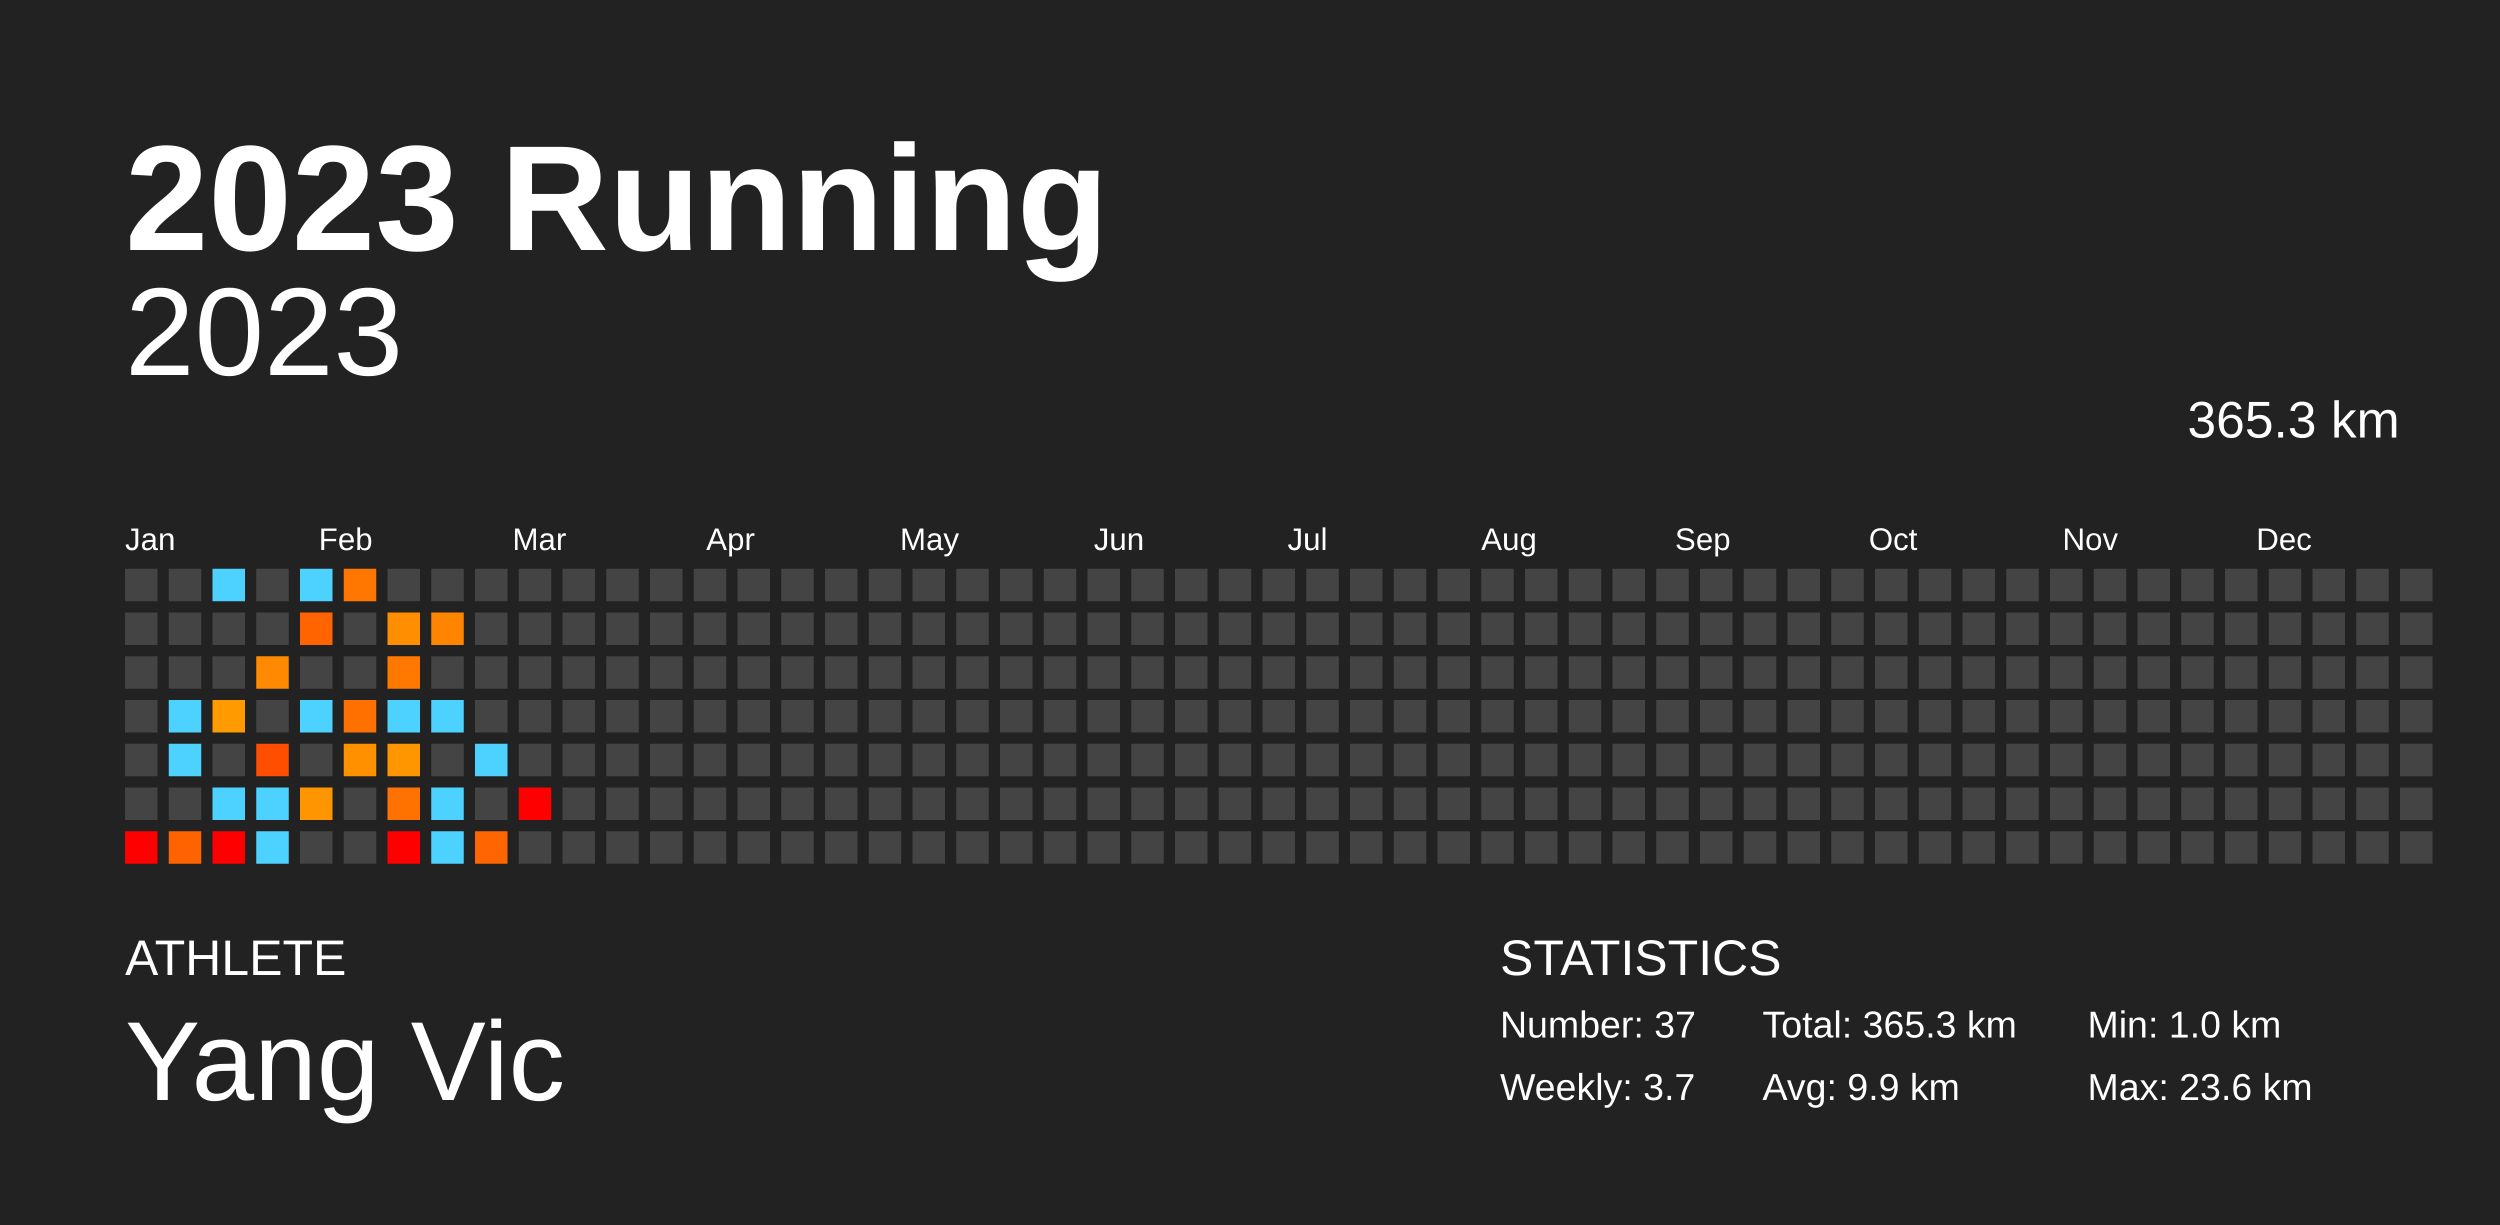
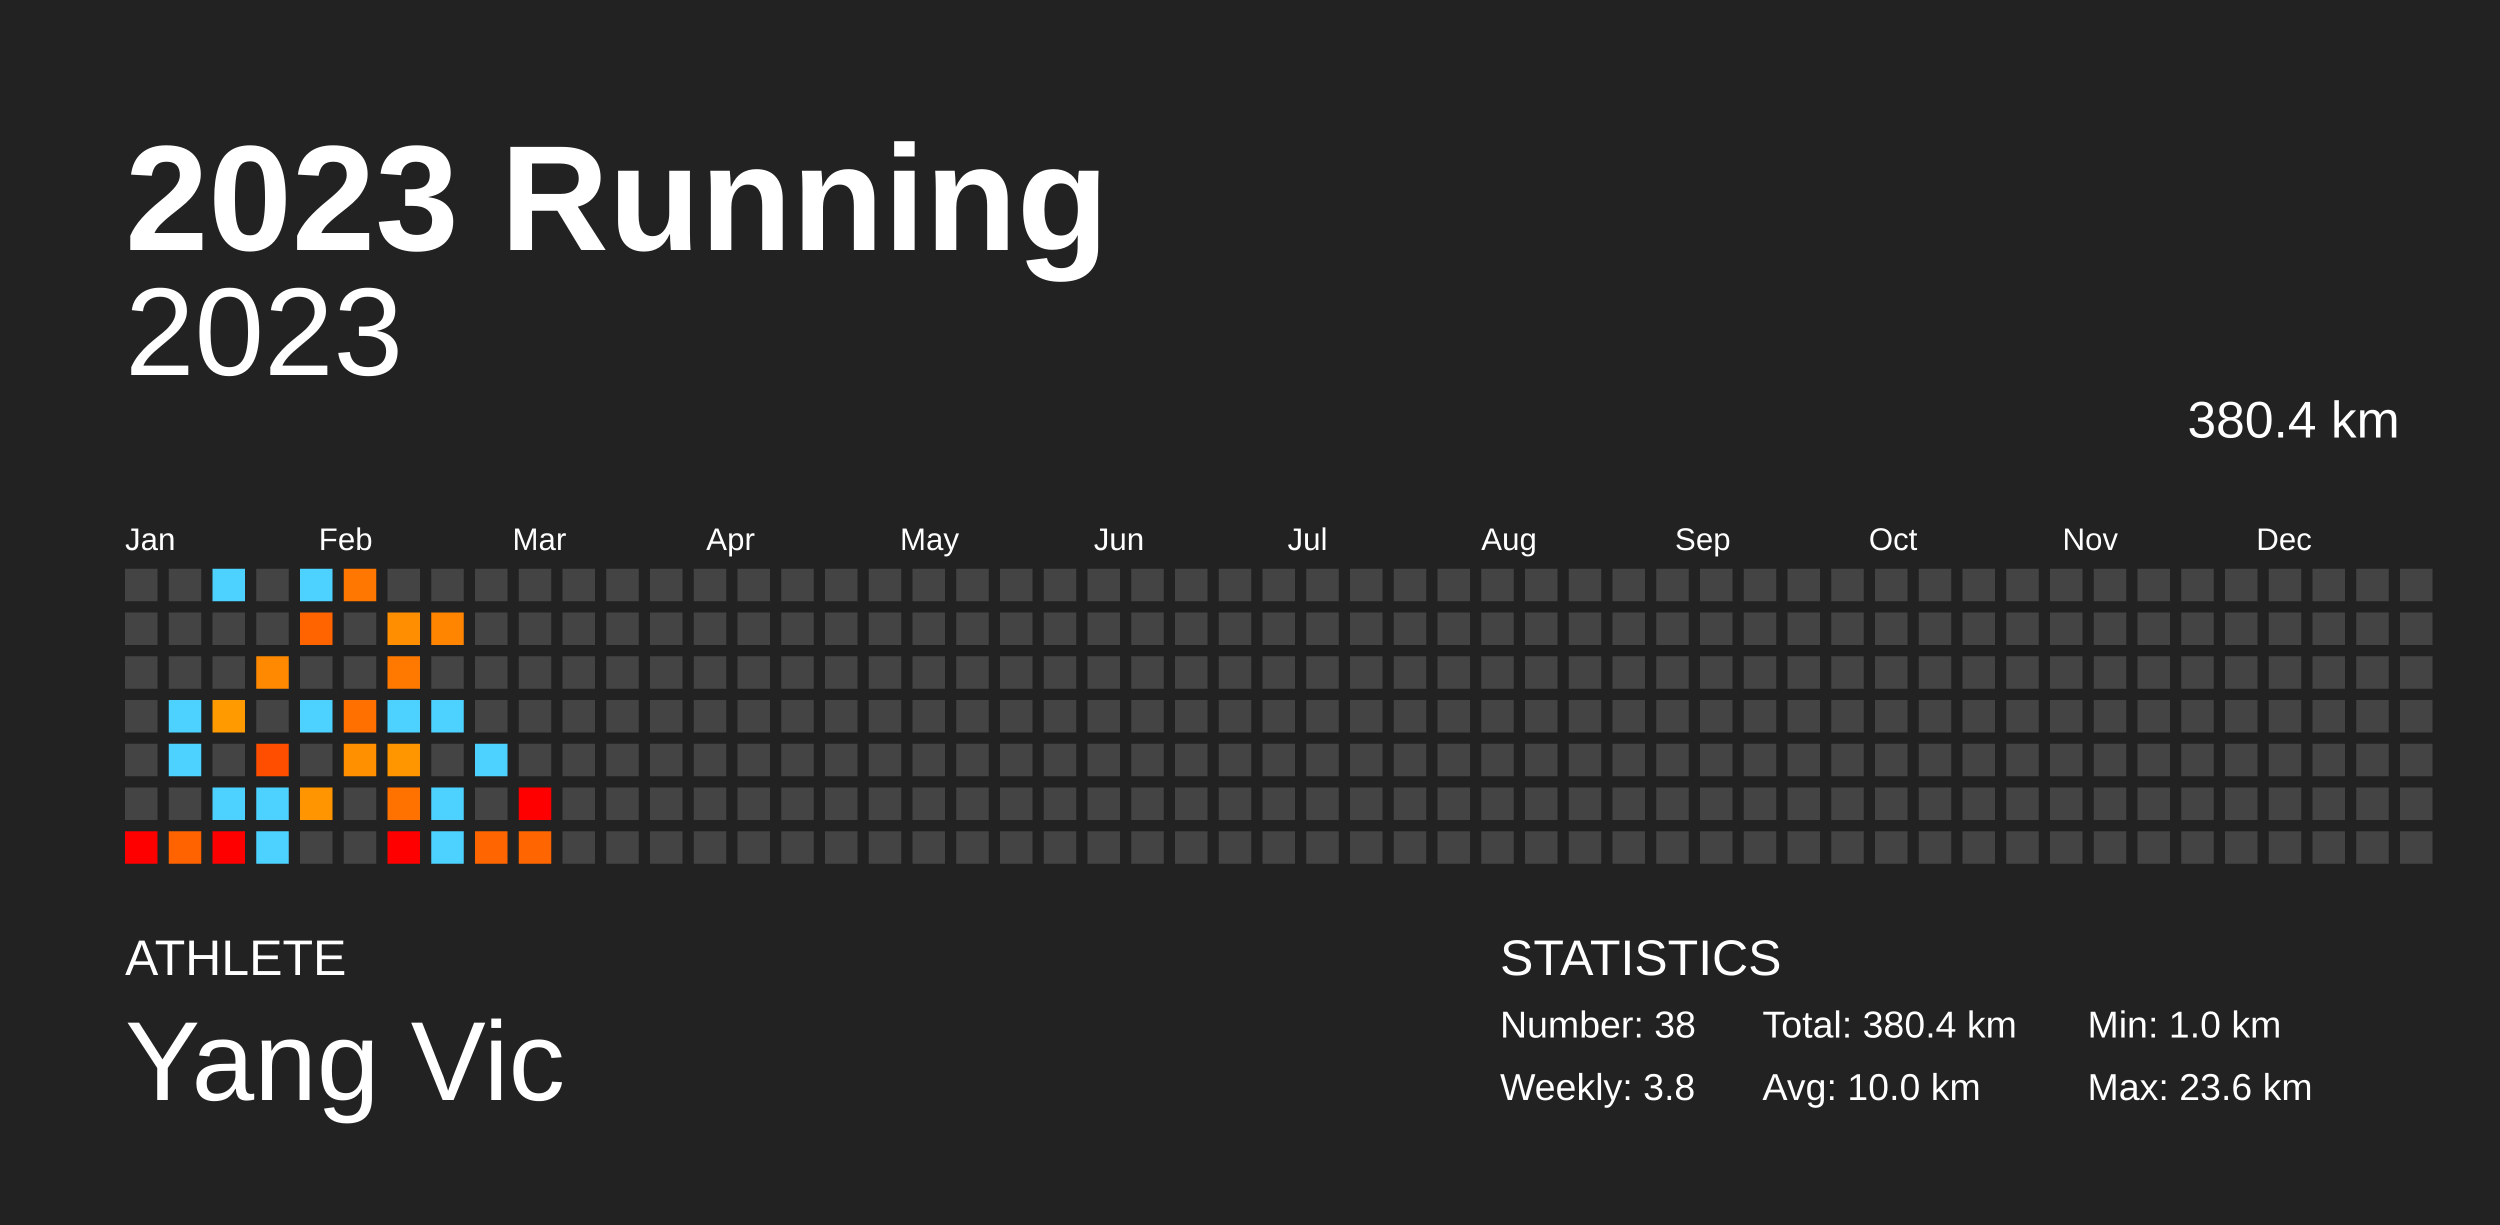
<svg xmlns="http://www.w3.org/2000/svg" baseProfile="full" height="98mm" version="1.1" viewBox="0,0,200,98" width="200mm">
  <defs />
  <rect fill="#222222" height="98" width="200" x="0" y="0" />
  <text fill="#FFFFFF" style="font-size:12px; font-family:Arial; font-weight:bold;" x="10" y="20">2023 Running</text>
  <text fill="#FFFFFF" style="font-size:4px; font-family:Arial" x="10" y="78">ATHLETE</text>
  <text fill="#FFFFFF" style="font-size:9px; font-family:Arial" x="10" y="88">Yang Vic</text>
  <text fill="#FFFFFF" style="font-size:4px; font-family:Arial" x="120" y="78">STATISTICS</text>
-   <text fill="#FFFFFF" style="font-size:3px; font-family:Arial" x="120" y="83">Number: 37</text>
-   <text fill="#FFFFFF" style="font-size:3px; font-family:Arial" x="120" y="88">Weekly: 3.7</text>
-   <text fill="#FFFFFF" style="font-size:3px; font-family:Arial" x="141" y="83">Total: 365.3 km</text>
-   <text fill="#FFFFFF" style="font-size:3px; font-family:Arial" x="141" y="88">Avg: 9.9 km</text>
+   <text fill="#FFFFFF" style="font-size:3px; font-family:Arial" x="120" y="83">Number: 38</text>
+   <text fill="#FFFFFF" style="font-size:3px; font-family:Arial" x="120" y="88">Weekly: 3.8</text>
+   <text fill="#FFFFFF" style="font-size:3px; font-family:Arial" x="141" y="83">Total: 380.4 km</text>
+   <text fill="#FFFFFF" style="font-size:3px; font-family:Arial" x="141" y="88">Avg: 10.0 km</text>
  <text fill="#FFFFFF" style="font-size:3px; font-family:Arial" x="167" y="83">Min: 1.0 km</text>
  <text fill="#FFFFFF" style="font-size:3px; font-family:Arial" x="167" y="88">Max: 23.6 km</text>
  <text alignment-baseline="hanging" fill="#FFFFFF" style="font-size:10.0px; font-family:Arial;" x="10" y="30">2023</text>
-   <text alignment-baseline="hanging" fill="#FFFFFF" style="font-size:4.125px; font-family:Arial;" x="175" y="35">365.3 km</text>
+   <text alignment-baseline="hanging" fill="#FFFFFF" style="font-size:4.125px; font-family:Arial;" x="175" y="35">380.4 km</text>
  <text fill="#FFFFFF" style="font-size:2.5px; font-family:Arial" x="10.0" y="44">Jan</text>
  <text fill="#FFFFFF" style="font-size:2.5px; font-family:Arial" x="25.5" y="44">Feb</text>
  <text fill="#FFFFFF" style="font-size:2.5px; font-family:Arial" x="41.0" y="44">Mar</text>
  <text fill="#FFFFFF" style="font-size:2.5px; font-family:Arial" x="56.5" y="44">Apr</text>
  <text fill="#FFFFFF" style="font-size:2.5px; font-family:Arial" x="72.0" y="44">May</text>
  <text fill="#FFFFFF" style="font-size:2.5px; font-family:Arial" x="87.5" y="44">Jun</text>
  <text fill="#FFFFFF" style="font-size:2.5px; font-family:Arial" x="103.0" y="44">Jul</text>
  <text fill="#FFFFFF" style="font-size:2.5px; font-family:Arial" x="118.5" y="44">Aug</text>
  <text fill="#FFFFFF" style="font-size:2.5px; font-family:Arial" x="134.0" y="44">Sep</text>
  <text fill="#FFFFFF" style="font-size:2.5px; font-family:Arial" x="149.5" y="44">Oct</text>
  <text fill="#FFFFFF" style="font-size:2.5px; font-family:Arial" x="165.0" y="44">Nov</text>
  <text fill="#FFFFFF" style="font-size:2.5px; font-family:Arial" x="180.5" y="44">Dec</text>
  <rect fill="#444444" height="2.6" width="2.6" x="10.0" y="45.5" />
  <rect fill="#444444" height="2.6" width="2.6" x="10.0" y="49.0" />
  <rect fill="#444444" height="2.6" width="2.6" x="10.0" y="52.5" />
  <rect fill="#444444" height="2.6" width="2.6" x="10.0" y="56.0" />
  <rect fill="#444444" height="2.6" width="2.6" x="10.0" y="59.5" />
  <rect fill="#444444" height="2.6" width="2.6" x="10.0" y="63.0" />
  <rect fill="red" height="2.6" width="2.6" x="10.0" y="66.5" />
  <rect fill="#444444" height="2.6" width="2.6" x="13.5" y="45.5" />
  <rect fill="#444444" height="2.6" width="2.6" x="13.5" y="49.0" />
  <rect fill="#444444" height="2.6" width="2.6" x="13.5" y="52.5" />
  <rect fill="#4dd2ff" height="2.6" width="2.6" x="13.5" y="56.0" />
  <rect fill="#4dd2ff" height="2.6" width="2.6" x="13.5" y="59.5" />
  <rect fill="#444444" height="2.6" width="2.6" x="13.5" y="63.0" />
  <rect fill="#ff6300" height="2.6" width="2.6" x="13.5" y="66.5" />
  <rect fill="#4dd2ff" height="2.6" width="2.6" x="17.0" y="45.5" />
  <rect fill="#444444" height="2.6" width="2.6" x="17.0" y="49.0" />
  <rect fill="#444444" height="2.6" width="2.6" x="17.0" y="52.5" />
  <rect fill="#ff9a00" height="2.6" width="2.6" x="17.0" y="56.0" />
  <rect fill="#444444" height="2.6" width="2.6" x="17.0" y="59.5" />
  <rect fill="#4dd2ff" height="2.6" width="2.6" x="17.0" y="63.0" />
  <rect fill="red" height="2.6" width="2.6" x="17.0" y="66.5" />
  <rect fill="#444444" height="2.6" width="2.6" x="20.5" y="45.5" />
  <rect fill="#444444" height="2.6" width="2.6" x="20.5" y="49.0" />
  <rect fill="#ff8900" height="2.6" width="2.6" x="20.5" y="52.5" />
  <rect fill="#444444" height="2.6" width="2.6" x="20.5" y="56.0" />
  <rect fill="#ff4e00" height="2.6" width="2.6" x="20.5" y="59.5" />
  <rect fill="#4dd2ff" height="2.6" width="2.6" x="20.5" y="63.0" />
  <rect fill="#4dd2ff" height="2.6" width="2.6" x="20.5" y="66.5" />
  <rect fill="#4dd2ff" height="2.6" width="2.6" x="24.0" y="45.5" />
  <rect fill="#ff6400" height="2.6" width="2.6" x="24.0" y="49.0" />
  <rect fill="#444444" height="2.6" width="2.6" x="24.0" y="52.5" />
  <rect fill="#4dd2ff" height="2.6" width="2.6" x="24.0" y="56.0" />
  <rect fill="#444444" height="2.6" width="2.6" x="24.0" y="59.5" />
  <rect fill="#ff9500" height="2.6" width="2.6" x="24.0" y="63.0" />
  <rect fill="#444444" height="2.6" width="2.6" x="24.0" y="66.5" />
  <rect fill="#ff7600" height="2.6" width="2.6" x="27.5" y="45.5" />
  <rect fill="#444444" height="2.6" width="2.6" x="27.5" y="49.0" />
  <rect fill="#444444" height="2.6" width="2.6" x="27.5" y="52.5" />
  <rect fill="#ff7000" height="2.6" width="2.6" x="27.5" y="56.0" />
  <rect fill="#ff9100" height="2.6" width="2.6" x="27.5" y="59.5" />
  <rect fill="#444444" height="2.6" width="2.6" x="27.5" y="63.0" />
  <rect fill="#444444" height="2.6" width="2.6" x="27.5" y="66.5" />
  <rect fill="#444444" height="2.6" width="2.6" x="31.0" y="45.5" />
  <rect fill="#ff8e00" height="2.6" width="2.6" x="31.0" y="49.0" />
  <rect fill="#ff7900" height="2.6" width="2.6" x="31.0" y="52.5" />
  <rect fill="#4dd2ff" height="2.6" width="2.6" x="31.0" y="56.0" />
  <rect fill="#ff9600" height="2.6" width="2.6" x="31.0" y="59.5" />
  <rect fill="#ff7200" height="2.6" width="2.6" x="31.0" y="63.0" />
  <rect fill="red" height="2.6" width="2.6" x="31.0" y="66.5" />
  <rect fill="#444444" height="2.6" width="2.6" x="34.5" y="45.5" />
  <rect fill="#ff8400" height="2.6" width="2.6" x="34.5" y="49.0" />
  <rect fill="#444444" height="2.6" width="2.6" x="34.5" y="52.5" />
  <rect fill="#4dd2ff" height="2.6" width="2.6" x="34.5" y="56.0" />
  <rect fill="#444444" height="2.6" width="2.6" x="34.5" y="59.5" />
  <rect fill="#4dd2ff" height="2.6" width="2.6" x="34.5" y="63.0" />
  <rect fill="#4dd2ff" height="2.6" width="2.6" x="34.5" y="66.5" />
  <rect fill="#444444" height="2.6" width="2.6" x="38.0" y="45.5" />
  <rect fill="#444444" height="2.6" width="2.6" x="38.0" y="49.0" />
  <rect fill="#444444" height="2.6" width="2.6" x="38.0" y="52.5" />
  <rect fill="#444444" height="2.6" width="2.6" x="38.0" y="56.0" />
  <rect fill="#4dd2ff" height="2.6" width="2.6" x="38.0" y="59.5" />
  <rect fill="#444444" height="2.6" width="2.6" x="38.0" y="63.0" />
  <rect fill="#ff6500" height="2.6" width="2.6" x="38.0" y="66.5" />
  <rect fill="#444444" height="2.6" width="2.6" x="41.5" y="45.5" />
  <rect fill="#444444" height="2.6" width="2.6" x="41.5" y="49.0" />
  <rect fill="#444444" height="2.6" width="2.6" x="41.5" y="52.5" />
  <rect fill="#444444" height="2.6" width="2.6" x="41.5" y="56.0" />
  <rect fill="#444444" height="2.6" width="2.6" x="41.5" y="59.5" />
  <rect fill="red" height="2.6" width="2.6" x="41.5" y="63.0" />
-   <rect fill="#444444" height="2.6" width="2.6" x="41.5" y="66.5" />
+   <rect fill="#ff6500" height="2.6" width="2.6" x="41.5" y="66.5" />
  <rect fill="#444444" height="2.6" width="2.6" x="45.0" y="45.5" />
  <rect fill="#444444" height="2.6" width="2.6" x="45.0" y="49.0" />
  <rect fill="#444444" height="2.6" width="2.6" x="45.0" y="52.5" />
  <rect fill="#444444" height="2.6" width="2.6" x="45.0" y="56.0" />
  <rect fill="#444444" height="2.6" width="2.6" x="45.0" y="59.5" />
  <rect fill="#444444" height="2.6" width="2.6" x="45.0" y="63.0" />
  <rect fill="#444444" height="2.6" width="2.6" x="45.0" y="66.5" />
  <rect fill="#444444" height="2.6" width="2.6" x="48.5" y="45.5" />
  <rect fill="#444444" height="2.6" width="2.6" x="48.5" y="49.0" />
  <rect fill="#444444" height="2.6" width="2.6" x="48.5" y="52.5" />
  <rect fill="#444444" height="2.6" width="2.6" x="48.5" y="56.0" />
  <rect fill="#444444" height="2.6" width="2.6" x="48.5" y="59.5" />
  <rect fill="#444444" height="2.6" width="2.6" x="48.5" y="63.0" />
  <rect fill="#444444" height="2.6" width="2.6" x="48.5" y="66.5" />
  <rect fill="#444444" height="2.6" width="2.6" x="52.0" y="45.5" />
  <rect fill="#444444" height="2.6" width="2.6" x="52.0" y="49.0" />
  <rect fill="#444444" height="2.6" width="2.6" x="52.0" y="52.5" />
  <rect fill="#444444" height="2.6" width="2.6" x="52.0" y="56.0" />
  <rect fill="#444444" height="2.6" width="2.6" x="52.0" y="59.5" />
  <rect fill="#444444" height="2.6" width="2.6" x="52.0" y="63.0" />
  <rect fill="#444444" height="2.6" width="2.6" x="52.0" y="66.5" />
  <rect fill="#444444" height="2.6" width="2.6" x="55.5" y="45.5" />
  <rect fill="#444444" height="2.6" width="2.6" x="55.5" y="49.0" />
  <rect fill="#444444" height="2.6" width="2.6" x="55.5" y="52.5" />
  <rect fill="#444444" height="2.6" width="2.6" x="55.5" y="56.0" />
  <rect fill="#444444" height="2.6" width="2.6" x="55.5" y="59.5" />
  <rect fill="#444444" height="2.6" width="2.6" x="55.5" y="63.0" />
  <rect fill="#444444" height="2.6" width="2.6" x="55.5" y="66.5" />
  <rect fill="#444444" height="2.6" width="2.6" x="59.0" y="45.5" />
  <rect fill="#444444" height="2.6" width="2.6" x="59.0" y="49.0" />
  <rect fill="#444444" height="2.6" width="2.6" x="59.0" y="52.5" />
  <rect fill="#444444" height="2.6" width="2.6" x="59.0" y="56.0" />
  <rect fill="#444444" height="2.6" width="2.6" x="59.0" y="59.5" />
  <rect fill="#444444" height="2.6" width="2.6" x="59.0" y="63.0" />
  <rect fill="#444444" height="2.6" width="2.6" x="59.0" y="66.5" />
  <rect fill="#444444" height="2.6" width="2.6" x="62.5" y="45.5" />
  <rect fill="#444444" height="2.6" width="2.6" x="62.5" y="49.0" />
  <rect fill="#444444" height="2.6" width="2.6" x="62.5" y="52.5" />
  <rect fill="#444444" height="2.6" width="2.6" x="62.5" y="56.0" />
  <rect fill="#444444" height="2.6" width="2.6" x="62.5" y="59.5" />
  <rect fill="#444444" height="2.6" width="2.6" x="62.5" y="63.0" />
  <rect fill="#444444" height="2.6" width="2.6" x="62.5" y="66.5" />
  <rect fill="#444444" height="2.6" width="2.6" x="66.0" y="45.5" />
  <rect fill="#444444" height="2.6" width="2.6" x="66.0" y="49.0" />
  <rect fill="#444444" height="2.6" width="2.6" x="66.0" y="52.5" />
  <rect fill="#444444" height="2.6" width="2.6" x="66.0" y="56.0" />
  <rect fill="#444444" height="2.6" width="2.6" x="66.0" y="59.5" />
  <rect fill="#444444" height="2.6" width="2.6" x="66.0" y="63.0" />
  <rect fill="#444444" height="2.6" width="2.6" x="66.0" y="66.5" />
  <rect fill="#444444" height="2.6" width="2.6" x="69.5" y="45.5" />
  <rect fill="#444444" height="2.6" width="2.6" x="69.5" y="49.0" />
  <rect fill="#444444" height="2.6" width="2.6" x="69.5" y="52.5" />
  <rect fill="#444444" height="2.6" width="2.6" x="69.5" y="56.0" />
  <rect fill="#444444" height="2.6" width="2.6" x="69.5" y="59.5" />
  <rect fill="#444444" height="2.6" width="2.6" x="69.5" y="63.0" />
  <rect fill="#444444" height="2.6" width="2.6" x="69.5" y="66.5" />
  <rect fill="#444444" height="2.6" width="2.6" x="73.0" y="45.5" />
  <rect fill="#444444" height="2.6" width="2.6" x="73.0" y="49.0" />
  <rect fill="#444444" height="2.6" width="2.6" x="73.0" y="52.5" />
  <rect fill="#444444" height="2.6" width="2.6" x="73.0" y="56.0" />
  <rect fill="#444444" height="2.6" width="2.6" x="73.0" y="59.5" />
  <rect fill="#444444" height="2.6" width="2.6" x="73.0" y="63.0" />
  <rect fill="#444444" height="2.6" width="2.6" x="73.0" y="66.5" />
  <rect fill="#444444" height="2.6" width="2.6" x="76.5" y="45.5" />
  <rect fill="#444444" height="2.6" width="2.6" x="76.5" y="49.0" />
  <rect fill="#444444" height="2.6" width="2.6" x="76.5" y="52.5" />
  <rect fill="#444444" height="2.6" width="2.6" x="76.5" y="56.0" />
  <rect fill="#444444" height="2.6" width="2.6" x="76.5" y="59.5" />
  <rect fill="#444444" height="2.6" width="2.6" x="76.5" y="63.0" />
  <rect fill="#444444" height="2.6" width="2.6" x="76.5" y="66.5" />
  <rect fill="#444444" height="2.6" width="2.6" x="80.0" y="45.5" />
  <rect fill="#444444" height="2.6" width="2.6" x="80.0" y="49.0" />
  <rect fill="#444444" height="2.6" width="2.6" x="80.0" y="52.5" />
  <rect fill="#444444" height="2.6" width="2.6" x="80.0" y="56.0" />
  <rect fill="#444444" height="2.6" width="2.6" x="80.0" y="59.5" />
  <rect fill="#444444" height="2.6" width="2.6" x="80.0" y="63.0" />
  <rect fill="#444444" height="2.6" width="2.6" x="80.0" y="66.5" />
  <rect fill="#444444" height="2.6" width="2.6" x="83.5" y="45.5" />
  <rect fill="#444444" height="2.6" width="2.6" x="83.5" y="49.0" />
  <rect fill="#444444" height="2.6" width="2.6" x="83.5" y="52.5" />
  <rect fill="#444444" height="2.6" width="2.6" x="83.5" y="56.0" />
  <rect fill="#444444" height="2.6" width="2.6" x="83.5" y="59.5" />
  <rect fill="#444444" height="2.6" width="2.6" x="83.5" y="63.0" />
  <rect fill="#444444" height="2.6" width="2.6" x="83.5" y="66.5" />
  <rect fill="#444444" height="2.6" width="2.6" x="87.0" y="45.5" />
  <rect fill="#444444" height="2.6" width="2.6" x="87.0" y="49.0" />
  <rect fill="#444444" height="2.6" width="2.6" x="87.0" y="52.5" />
  <rect fill="#444444" height="2.6" width="2.6" x="87.0" y="56.0" />
  <rect fill="#444444" height="2.6" width="2.6" x="87.0" y="59.5" />
  <rect fill="#444444" height="2.6" width="2.6" x="87.0" y="63.0" />
  <rect fill="#444444" height="2.6" width="2.6" x="87.0" y="66.5" />
  <rect fill="#444444" height="2.6" width="2.6" x="90.5" y="45.5" />
  <rect fill="#444444" height="2.6" width="2.6" x="90.5" y="49.0" />
  <rect fill="#444444" height="2.6" width="2.6" x="90.5" y="52.5" />
  <rect fill="#444444" height="2.6" width="2.6" x="90.5" y="56.0" />
  <rect fill="#444444" height="2.6" width="2.6" x="90.5" y="59.5" />
  <rect fill="#444444" height="2.6" width="2.6" x="90.5" y="63.0" />
  <rect fill="#444444" height="2.6" width="2.6" x="90.5" y="66.5" />
  <rect fill="#444444" height="2.6" width="2.6" x="94.0" y="45.5" />
  <rect fill="#444444" height="2.6" width="2.6" x="94.0" y="49.0" />
  <rect fill="#444444" height="2.6" width="2.6" x="94.0" y="52.5" />
  <rect fill="#444444" height="2.6" width="2.6" x="94.0" y="56.0" />
  <rect fill="#444444" height="2.6" width="2.6" x="94.0" y="59.5" />
  <rect fill="#444444" height="2.6" width="2.6" x="94.0" y="63.0" />
  <rect fill="#444444" height="2.6" width="2.6" x="94.0" y="66.5" />
  <rect fill="#444444" height="2.6" width="2.6" x="97.5" y="45.5" />
  <rect fill="#444444" height="2.6" width="2.6" x="97.5" y="49.0" />
  <rect fill="#444444" height="2.6" width="2.6" x="97.5" y="52.5" />
  <rect fill="#444444" height="2.6" width="2.6" x="97.5" y="56.0" />
  <rect fill="#444444" height="2.6" width="2.6" x="97.5" y="59.5" />
  <rect fill="#444444" height="2.6" width="2.6" x="97.5" y="63.0" />
  <rect fill="#444444" height="2.6" width="2.6" x="97.5" y="66.5" />
  <rect fill="#444444" height="2.6" width="2.6" x="101.0" y="45.5" />
  <rect fill="#444444" height="2.6" width="2.6" x="101.0" y="49.0" />
  <rect fill="#444444" height="2.6" width="2.6" x="101.0" y="52.5" />
  <rect fill="#444444" height="2.6" width="2.6" x="101.0" y="56.0" />
  <rect fill="#444444" height="2.6" width="2.6" x="101.0" y="59.5" />
  <rect fill="#444444" height="2.6" width="2.6" x="101.0" y="63.0" />
  <rect fill="#444444" height="2.6" width="2.6" x="101.0" y="66.5" />
  <rect fill="#444444" height="2.6" width="2.6" x="104.5" y="45.5" />
  <rect fill="#444444" height="2.6" width="2.6" x="104.5" y="49.0" />
  <rect fill="#444444" height="2.6" width="2.6" x="104.5" y="52.5" />
  <rect fill="#444444" height="2.6" width="2.6" x="104.5" y="56.0" />
  <rect fill="#444444" height="2.6" width="2.6" x="104.5" y="59.5" />
  <rect fill="#444444" height="2.6" width="2.6" x="104.5" y="63.0" />
  <rect fill="#444444" height="2.6" width="2.6" x="104.5" y="66.5" />
  <rect fill="#444444" height="2.6" width="2.6" x="108.0" y="45.5" />
  <rect fill="#444444" height="2.6" width="2.6" x="108.0" y="49.0" />
  <rect fill="#444444" height="2.6" width="2.6" x="108.0" y="52.5" />
  <rect fill="#444444" height="2.6" width="2.6" x="108.0" y="56.0" />
  <rect fill="#444444" height="2.6" width="2.6" x="108.0" y="59.5" />
  <rect fill="#444444" height="2.6" width="2.6" x="108.0" y="63.0" />
  <rect fill="#444444" height="2.6" width="2.6" x="108.0" y="66.5" />
  <rect fill="#444444" height="2.6" width="2.6" x="111.5" y="45.5" />
  <rect fill="#444444" height="2.6" width="2.6" x="111.5" y="49.0" />
  <rect fill="#444444" height="2.6" width="2.6" x="111.5" y="52.5" />
  <rect fill="#444444" height="2.6" width="2.6" x="111.5" y="56.0" />
  <rect fill="#444444" height="2.6" width="2.6" x="111.5" y="59.5" />
  <rect fill="#444444" height="2.6" width="2.6" x="111.5" y="63.0" />
  <rect fill="#444444" height="2.6" width="2.6" x="111.5" y="66.5" />
  <rect fill="#444444" height="2.6" width="2.6" x="115.0" y="45.5" />
  <rect fill="#444444" height="2.6" width="2.6" x="115.0" y="49.0" />
  <rect fill="#444444" height="2.6" width="2.6" x="115.0" y="52.5" />
  <rect fill="#444444" height="2.6" width="2.6" x="115.0" y="56.0" />
  <rect fill="#444444" height="2.6" width="2.6" x="115.0" y="59.5" />
  <rect fill="#444444" height="2.6" width="2.6" x="115.0" y="63.0" />
  <rect fill="#444444" height="2.6" width="2.6" x="115.0" y="66.5" />
  <rect fill="#444444" height="2.6" width="2.6" x="118.5" y="45.5" />
  <rect fill="#444444" height="2.6" width="2.6" x="118.5" y="49.0" />
  <rect fill="#444444" height="2.6" width="2.6" x="118.5" y="52.5" />
  <rect fill="#444444" height="2.6" width="2.6" x="118.5" y="56.0" />
  <rect fill="#444444" height="2.6" width="2.6" x="118.5" y="59.5" />
  <rect fill="#444444" height="2.6" width="2.6" x="118.5" y="63.0" />
  <rect fill="#444444" height="2.6" width="2.6" x="118.5" y="66.5" />
  <rect fill="#444444" height="2.6" width="2.6" x="122.0" y="45.5" />
  <rect fill="#444444" height="2.6" width="2.6" x="122.0" y="49.0" />
  <rect fill="#444444" height="2.6" width="2.6" x="122.0" y="52.5" />
  <rect fill="#444444" height="2.6" width="2.6" x="122.0" y="56.0" />
  <rect fill="#444444" height="2.6" width="2.6" x="122.0" y="59.5" />
  <rect fill="#444444" height="2.6" width="2.6" x="122.0" y="63.0" />
  <rect fill="#444444" height="2.6" width="2.6" x="122.0" y="66.5" />
  <rect fill="#444444" height="2.6" width="2.6" x="125.5" y="45.5" />
  <rect fill="#444444" height="2.6" width="2.6" x="125.5" y="49.0" />
  <rect fill="#444444" height="2.6" width="2.6" x="125.5" y="52.5" />
  <rect fill="#444444" height="2.6" width="2.6" x="125.5" y="56.0" />
  <rect fill="#444444" height="2.6" width="2.6" x="125.5" y="59.5" />
  <rect fill="#444444" height="2.6" width="2.6" x="125.5" y="63.0" />
  <rect fill="#444444" height="2.6" width="2.6" x="125.5" y="66.5" />
  <rect fill="#444444" height="2.6" width="2.6" x="129.0" y="45.5" />
  <rect fill="#444444" height="2.6" width="2.6" x="129.0" y="49.0" />
  <rect fill="#444444" height="2.6" width="2.6" x="129.0" y="52.5" />
  <rect fill="#444444" height="2.6" width="2.6" x="129.0" y="56.0" />
  <rect fill="#444444" height="2.6" width="2.6" x="129.0" y="59.5" />
  <rect fill="#444444" height="2.6" width="2.6" x="129.0" y="63.0" />
  <rect fill="#444444" height="2.6" width="2.6" x="129.0" y="66.5" />
  <rect fill="#444444" height="2.6" width="2.6" x="132.5" y="45.5" />
  <rect fill="#444444" height="2.6" width="2.6" x="132.5" y="49.0" />
  <rect fill="#444444" height="2.6" width="2.6" x="132.5" y="52.5" />
  <rect fill="#444444" height="2.6" width="2.6" x="132.5" y="56.0" />
  <rect fill="#444444" height="2.6" width="2.6" x="132.5" y="59.5" />
  <rect fill="#444444" height="2.6" width="2.6" x="132.5" y="63.0" />
  <rect fill="#444444" height="2.6" width="2.6" x="132.5" y="66.5" />
  <rect fill="#444444" height="2.6" width="2.6" x="136.0" y="45.5" />
  <rect fill="#444444" height="2.6" width="2.6" x="136.0" y="49.0" />
  <rect fill="#444444" height="2.6" width="2.6" x="136.0" y="52.5" />
  <rect fill="#444444" height="2.6" width="2.6" x="136.0" y="56.0" />
  <rect fill="#444444" height="2.6" width="2.6" x="136.0" y="59.5" />
  <rect fill="#444444" height="2.6" width="2.6" x="136.0" y="63.0" />
  <rect fill="#444444" height="2.6" width="2.6" x="136.0" y="66.5" />
  <rect fill="#444444" height="2.6" width="2.6" x="139.5" y="45.5" />
  <rect fill="#444444" height="2.6" width="2.6" x="139.5" y="49.0" />
  <rect fill="#444444" height="2.6" width="2.6" x="139.5" y="52.5" />
  <rect fill="#444444" height="2.6" width="2.6" x="139.5" y="56.0" />
  <rect fill="#444444" height="2.6" width="2.6" x="139.5" y="59.5" />
  <rect fill="#444444" height="2.6" width="2.6" x="139.5" y="63.0" />
  <rect fill="#444444" height="2.6" width="2.6" x="139.5" y="66.5" />
  <rect fill="#444444" height="2.6" width="2.6" x="143.0" y="45.5" />
  <rect fill="#444444" height="2.6" width="2.6" x="143.0" y="49.0" />
  <rect fill="#444444" height="2.6" width="2.6" x="143.0" y="52.5" />
  <rect fill="#444444" height="2.6" width="2.6" x="143.0" y="56.0" />
  <rect fill="#444444" height="2.6" width="2.6" x="143.0" y="59.5" />
  <rect fill="#444444" height="2.6" width="2.6" x="143.0" y="63.0" />
  <rect fill="#444444" height="2.6" width="2.6" x="143.0" y="66.5" />
  <rect fill="#444444" height="2.6" width="2.6" x="146.5" y="45.5" />
  <rect fill="#444444" height="2.6" width="2.6" x="146.5" y="49.0" />
  <rect fill="#444444" height="2.6" width="2.6" x="146.5" y="52.5" />
  <rect fill="#444444" height="2.6" width="2.6" x="146.5" y="56.0" />
  <rect fill="#444444" height="2.6" width="2.6" x="146.5" y="59.5" />
  <rect fill="#444444" height="2.6" width="2.6" x="146.5" y="63.0" />
  <rect fill="#444444" height="2.6" width="2.6" x="146.5" y="66.5" />
  <rect fill="#444444" height="2.6" width="2.6" x="150.0" y="45.5" />
  <rect fill="#444444" height="2.6" width="2.6" x="150.0" y="49.0" />
  <rect fill="#444444" height="2.6" width="2.6" x="150.0" y="52.5" />
  <rect fill="#444444" height="2.6" width="2.6" x="150.0" y="56.0" />
  <rect fill="#444444" height="2.6" width="2.6" x="150.0" y="59.5" />
  <rect fill="#444444" height="2.6" width="2.6" x="150.0" y="63.0" />
  <rect fill="#444444" height="2.6" width="2.6" x="150.0" y="66.5" />
  <rect fill="#444444" height="2.6" width="2.6" x="153.5" y="45.5" />
  <rect fill="#444444" height="2.6" width="2.6" x="153.5" y="49.0" />
  <rect fill="#444444" height="2.6" width="2.6" x="153.5" y="52.5" />
  <rect fill="#444444" height="2.6" width="2.6" x="153.5" y="56.0" />
  <rect fill="#444444" height="2.6" width="2.6" x="153.5" y="59.5" />
  <rect fill="#444444" height="2.6" width="2.6" x="153.5" y="63.0" />
  <rect fill="#444444" height="2.6" width="2.6" x="153.5" y="66.5" />
  <rect fill="#444444" height="2.6" width="2.6" x="157.0" y="45.5" />
  <rect fill="#444444" height="2.6" width="2.6" x="157.0" y="49.0" />
  <rect fill="#444444" height="2.6" width="2.6" x="157.0" y="52.5" />
  <rect fill="#444444" height="2.6" width="2.6" x="157.0" y="56.0" />
  <rect fill="#444444" height="2.6" width="2.6" x="157.0" y="59.5" />
  <rect fill="#444444" height="2.6" width="2.6" x="157.0" y="63.0" />
  <rect fill="#444444" height="2.6" width="2.6" x="157.0" y="66.5" />
  <rect fill="#444444" height="2.6" width="2.6" x="160.5" y="45.5" />
  <rect fill="#444444" height="2.6" width="2.6" x="160.5" y="49.0" />
  <rect fill="#444444" height="2.6" width="2.6" x="160.5" y="52.5" />
  <rect fill="#444444" height="2.6" width="2.6" x="160.5" y="56.0" />
  <rect fill="#444444" height="2.6" width="2.6" x="160.5" y="59.5" />
  <rect fill="#444444" height="2.6" width="2.6" x="160.5" y="63.0" />
  <rect fill="#444444" height="2.6" width="2.6" x="160.5" y="66.5" />
  <rect fill="#444444" height="2.6" width="2.6" x="164.0" y="45.5" />
  <rect fill="#444444" height="2.6" width="2.6" x="164.0" y="49.0" />
  <rect fill="#444444" height="2.6" width="2.6" x="164.0" y="52.5" />
  <rect fill="#444444" height="2.6" width="2.6" x="164.0" y="56.0" />
  <rect fill="#444444" height="2.6" width="2.6" x="164.0" y="59.5" />
  <rect fill="#444444" height="2.6" width="2.6" x="164.0" y="63.0" />
  <rect fill="#444444" height="2.6" width="2.6" x="164.0" y="66.5" />
  <rect fill="#444444" height="2.6" width="2.6" x="167.5" y="45.5" />
  <rect fill="#444444" height="2.6" width="2.6" x="167.5" y="49.0" />
  <rect fill="#444444" height="2.6" width="2.6" x="167.5" y="52.5" />
  <rect fill="#444444" height="2.6" width="2.6" x="167.5" y="56.0" />
  <rect fill="#444444" height="2.6" width="2.6" x="167.5" y="59.5" />
  <rect fill="#444444" height="2.6" width="2.6" x="167.5" y="63.0" />
  <rect fill="#444444" height="2.6" width="2.6" x="167.5" y="66.5" />
  <rect fill="#444444" height="2.6" width="2.6" x="171.0" y="45.5" />
  <rect fill="#444444" height="2.6" width="2.6" x="171.0" y="49.0" />
  <rect fill="#444444" height="2.6" width="2.6" x="171.0" y="52.5" />
  <rect fill="#444444" height="2.6" width="2.6" x="171.0" y="56.0" />
  <rect fill="#444444" height="2.6" width="2.6" x="171.0" y="59.5" />
  <rect fill="#444444" height="2.6" width="2.6" x="171.0" y="63.0" />
  <rect fill="#444444" height="2.6" width="2.6" x="171.0" y="66.5" />
  <rect fill="#444444" height="2.6" width="2.6" x="174.5" y="45.5" />
  <rect fill="#444444" height="2.6" width="2.6" x="174.5" y="49.0" />
  <rect fill="#444444" height="2.6" width="2.6" x="174.5" y="52.5" />
  <rect fill="#444444" height="2.6" width="2.6" x="174.5" y="56.0" />
  <rect fill="#444444" height="2.6" width="2.6" x="174.5" y="59.5" />
  <rect fill="#444444" height="2.6" width="2.6" x="174.5" y="63.0" />
  <rect fill="#444444" height="2.6" width="2.6" x="174.5" y="66.5" />
  <rect fill="#444444" height="2.6" width="2.6" x="178.0" y="45.5" />
  <rect fill="#444444" height="2.6" width="2.6" x="178.0" y="49.0" />
  <rect fill="#444444" height="2.6" width="2.6" x="178.0" y="52.5" />
  <rect fill="#444444" height="2.6" width="2.6" x="178.0" y="56.0" />
  <rect fill="#444444" height="2.6" width="2.6" x="178.0" y="59.5" />
  <rect fill="#444444" height="2.6" width="2.6" x="178.0" y="63.0" />
  <rect fill="#444444" height="2.6" width="2.6" x="178.0" y="66.5" />
  <rect fill="#444444" height="2.6" width="2.6" x="181.5" y="45.5" />
  <rect fill="#444444" height="2.6" width="2.6" x="181.5" y="49.0" />
  <rect fill="#444444" height="2.6" width="2.6" x="181.5" y="52.5" />
  <rect fill="#444444" height="2.6" width="2.6" x="181.5" y="56.0" />
  <rect fill="#444444" height="2.6" width="2.6" x="181.5" y="59.5" />
  <rect fill="#444444" height="2.6" width="2.6" x="181.5" y="63.0" />
  <rect fill="#444444" height="2.6" width="2.6" x="181.5" y="66.5" />
  <rect fill="#444444" height="2.6" width="2.6" x="185.0" y="45.5" />
  <rect fill="#444444" height="2.6" width="2.6" x="185.0" y="49.0" />
  <rect fill="#444444" height="2.6" width="2.6" x="185.0" y="52.5" />
  <rect fill="#444444" height="2.6" width="2.6" x="185.0" y="56.0" />
  <rect fill="#444444" height="2.6" width="2.6" x="185.0" y="59.5" />
  <rect fill="#444444" height="2.6" width="2.6" x="185.0" y="63.0" />
  <rect fill="#444444" height="2.6" width="2.6" x="185.0" y="66.5" />
  <rect fill="#444444" height="2.6" width="2.6" x="188.5" y="45.5" />
  <rect fill="#444444" height="2.6" width="2.6" x="188.5" y="49.0" />
  <rect fill="#444444" height="2.6" width="2.6" x="188.5" y="52.5" />
  <rect fill="#444444" height="2.6" width="2.6" x="188.5" y="56.0" />
  <rect fill="#444444" height="2.6" width="2.6" x="188.5" y="59.5" />
  <rect fill="#444444" height="2.6" width="2.6" x="188.5" y="63.0" />
  <rect fill="#444444" height="2.6" width="2.6" x="188.5" y="66.5" />
  <rect fill="#444444" height="2.6" width="2.6" x="192.0" y="45.5" />
  <rect fill="#444444" height="2.6" width="2.6" x="192.0" y="49.0" />
  <rect fill="#444444" height="2.6" width="2.6" x="192.0" y="52.5" />
  <rect fill="#444444" height="2.6" width="2.6" x="192.0" y="56.0" />
  <rect fill="#444444" height="2.6" width="2.6" x="192.0" y="59.5" />
  <rect fill="#444444" height="2.6" width="2.6" x="192.0" y="63.0" />
  <rect fill="#444444" height="2.6" width="2.6" x="192.0" y="66.5" />
</svg>
